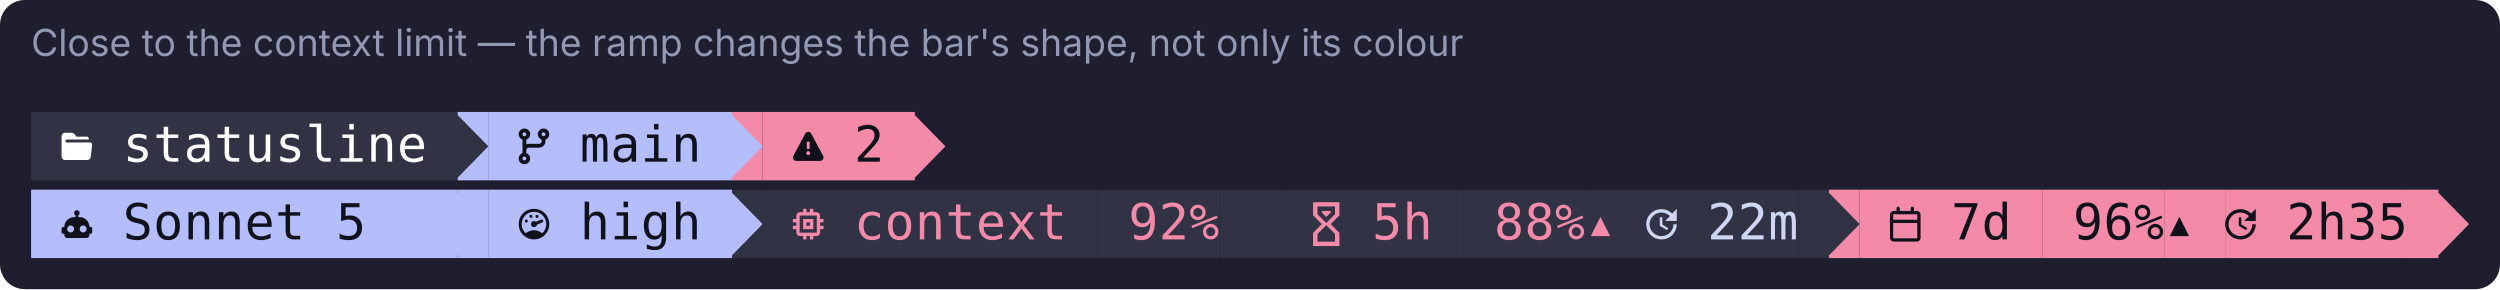
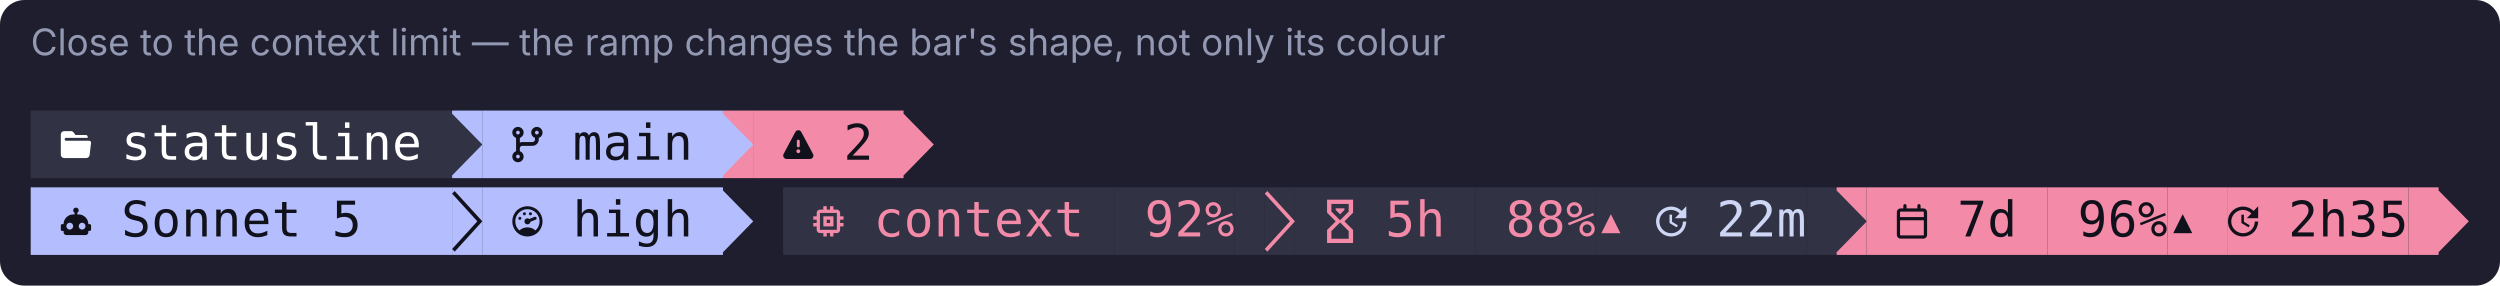
- <svg xmlns="http://www.w3.org/2000/svg" width="804" height="93" viewBox="0 0 804 93" role="img" aria-label="Close to the context limit — the ramp changes the bar's shape, not only its colour">
-   <rect width="804" height="93" rx="8" fill="#1e1e2e" />
+ <svg xmlns="http://www.w3.org/2000/svg" width="814" height="93" viewBox="0 0 814 93" role="img" aria-label="Close to the context limit — the ramp changes the bar's shape, not only its colour">
+   <rect width="814" height="93" rx="8" fill="#1e1e2e" />
  <text x="10" y="18" font-family="-apple-system,Segoe UI,system-ui,sans-serif" font-size="12" fill="#9399b2">Close to the context limit — the ramp changes the bar's shape, not only its colour</text>
  <rect x="10.00" y="36" width="137.20" height="22" fill="rgb(49,50,68)" />
  <path d="M133 1134H400Q466 1134 507 1080L576 989Q582 981 591 981H991Q1022 981 1045 959Q1068 936 1067 905V867H210Q187 867 170.0 850.0Q153 833 153 810Q153 786 170.0 769.0Q187 752 210 752H1123Q1154 752 1177 730Q1200 707 1199 676Q1199 670 1199 667L1144 200Q1144 144 1105.0 105.0Q1066 66 1010 66H133Q78 66 39.0 105.0Q0 144 0 200V1000Q0 1056 39.0 1095.0Q78 1134 133 1134Z" fill="rgb(255,255,255)" transform="translate(19.80 52.00) scale(0.00821 -0.00821)" />
  <text x="44.30" y="52" text-anchor="middle" font-family="ui-monospace,SFMono-Regular,Menlo,Consolas,monospace" font-size="16" fill="rgb(255,255,255)">s</text>
  <text x="54.10" y="52" text-anchor="middle" font-family="ui-monospace,SFMono-Regular,Menlo,Consolas,monospace" font-size="16" fill="rgb(255,255,255)">t</text>
  <text x="63.90" y="52" text-anchor="middle" font-family="ui-monospace,SFMono-Regular,Menlo,Consolas,monospace" font-size="16" fill="rgb(255,255,255)">a</text>
  <text x="73.70" y="52" text-anchor="middle" font-family="ui-monospace,SFMono-Regular,Menlo,Consolas,monospace" font-size="16" fill="rgb(255,255,255)">t</text>
  <text x="83.50" y="52" text-anchor="middle" font-family="ui-monospace,SFMono-Regular,Menlo,Consolas,monospace" font-size="16" fill="rgb(255,255,255)">u</text>
  <text x="93.30" y="52" text-anchor="middle" font-family="ui-monospace,SFMono-Regular,Menlo,Consolas,monospace" font-size="16" fill="rgb(255,255,255)">s</text>
  <text x="103.10" y="52" text-anchor="middle" font-family="ui-monospace,SFMono-Regular,Menlo,Consolas,monospace" font-size="16" fill="rgb(255,255,255)">l</text>
  <text x="112.90" y="52" text-anchor="middle" font-family="ui-monospace,SFMono-Regular,Menlo,Consolas,monospace" font-size="16" fill="rgb(255,255,255)">i</text>
  <text x="122.70" y="52" text-anchor="middle" font-family="ui-monospace,SFMono-Regular,Menlo,Consolas,monospace" font-size="16" fill="rgb(255,255,255)">n</text>
  <text x="132.50" y="52" text-anchor="middle" font-family="ui-monospace,SFMono-Regular,Menlo,Consolas,monospace" font-size="16" fill="rgb(255,255,255)">e</text>
  <rect x="147.20" y="36" width="9.80" height="22" fill="rgb(180,190,254)" />
  <path d="M-72 1812H13L1200 602L13 -612H-72Z" fill="rgb(49,50,68)" transform="translate(147.20 52.00) scale(0.00821 -0.00821)" />
  <rect x="157.00" y="36" width="78.40" height="22" fill="rgb(180,190,254)" />
  <path d="M750 1076Q750 1168 816.0 1234.0Q882 1300 975.0 1300.0Q1068 1300 1134.0 1234.0Q1200 1168 1200 1076Q1200 1004 1158 944Q1116 886 1049 864V800Q1049 698 976 624Q903 550 800 550H400Q359 550 329 522Q299 492 300 450V338Q366 314 408.0 256.0Q450 198 450 126Q450 32 384.0 -34.0Q318 -100 225 -100Q132 -100 66 -34Q0 32 0 126Q0 198 42.0 256.0Q84 314 150 338V864Q84 888 42.0 946.0Q0 1004 0 1076Q0 1168 66.0 1234.0Q132 1300 225.0 1300.0Q318 1300 384.0 1234.0Q450 1168 450 1076Q450 1004 408.0 946.0Q366 888 300 864V680Q348 700 400 700H800Q841 700 871.0 730.0Q901 760 900 800V864Q834 888 792.0 946.0Q750 1004 750 1076ZM225 1000Q255 1000 277.0 1022.0Q299 1044 300 1076Q300 1106 278.0 1128.0Q256 1150 225.0 1150.0Q194 1150 172.0 1128.0Q150 1106 150.0 1075.0Q150 1044 172.0 1022.0Q194 1000 225 1000ZM975 1000Q1005 1000 1027.0 1022.0Q1049 1044 1049.0 1075.0Q1049 1106 1028 1128Q1006 1150 975.0 1150.0Q944 1150 922.0 1128.0Q900 1106 900.0 1075.0Q900 1044 922.0 1022.0Q944 1000 975 1000ZM225 50Q255 50 277 72Q299 94 300 126Q300 156 278.0 178.0Q256 200 225.0 200.0Q194 200 172.0 178.0Q150 156 150.0 125.0Q150 94 172.0 72.0Q194 50 225 50Z" fill="rgb(17,17,27)" transform="translate(166.80 52.00) scale(0.00821 -0.00821)" />
  <text x="191.30" y="52" text-anchor="middle" font-family="ui-monospace,SFMono-Regular,Menlo,Consolas,monospace" font-size="16" fill="rgb(17,17,27)">m</text>
  <text x="201.10" y="52" text-anchor="middle" font-family="ui-monospace,SFMono-Regular,Menlo,Consolas,monospace" font-size="16" fill="rgb(17,17,27)">a</text>
  <text x="210.90" y="52" text-anchor="middle" font-family="ui-monospace,SFMono-Regular,Menlo,Consolas,monospace" font-size="16" fill="rgb(17,17,27)">i</text>
  <text x="220.70" y="52" text-anchor="middle" font-family="ui-monospace,SFMono-Regular,Menlo,Consolas,monospace" font-size="16" fill="rgb(17,17,27)">n</text>
  <rect x="235.40" y="36" width="9.80" height="22" fill="rgb(243,139,168)" />
  <path d="M-72 1812H13L1200 602L13 -612H-72Z" fill="rgb(180,190,254)" transform="translate(235.40 52.00) scale(0.00821 -0.00821)" />
  <rect x="245.20" y="36" width="49.00" height="22" fill="rgb(243,139,168)" />
  <path d="M482 1099Q507 1145 553 1162Q600 1179 647.0 1162.0Q694 1145 718 1099L1184 226Q1200 196 1200 163Q1200 107 1160 68Q1121 29 1066 29H134Q79 29 39 68Q0 107 0 163Q0 196 16 226ZM560 779Q543 762 543 738V546Q543 522 560 506Q577 489 600.0 489.0Q623 489 640.0 506.0Q657 523 657 546V738Q657 761 640 779Q623 795 600.0 795.0Q577 795 560 779ZM600 412Q569 412 546 390Q523 367 523.0 336.0Q523 305 546.0 282.0Q569 259 600.0 259.0Q631 259 654.0 282.0Q677 305 677.0 336.0Q677 367 654.0 390.0Q631 413 600 412Z" fill="rgb(17,17,27)" transform="translate(255.00 52.00) scale(0.00821 -0.00821)" />
  <text x="279.50" y="52" text-anchor="middle" font-family="ui-monospace,SFMono-Regular,Menlo,Consolas,monospace" font-size="16" fill="rgb(17,17,27)">2</text>
  <path d="M-72 1812H13L1200 602L13 -612H-72Z" fill="rgb(243,139,168)" transform="translate(294.20 52.00) scale(0.00821 -0.00821)" />
  <rect x="10.00" y="61" width="137.20" height="22" fill="rgb(180,190,254)" />
  <path d="M600 1144Q646 1144 678.0 1112.0Q710 1080 710 1037Q710 1006 694.0 980.5Q678 955 654 943V874H710Q812 874 900.0 821.5Q988 769 1039.0 682.0Q1090 595 1090 490H1144Q1166 490 1183.0 475.0Q1200 460 1200 437V274Q1200 251 1183.0 235.5Q1166 220 1144 220H1090V164Q1090 120 1058.0 88.0Q1026 56 980 56H220Q174 56 142.0 88.0Q110 120 110 164V220H56Q34 220 17.0 235.0Q0 250 0 274V437Q0 460 16.0 475.0Q32 490 56 490H110Q110 595 161.0 682.0Q212 769 300.0 821.5Q388 874 490 874H546V943Q522 956 506.0 981.0Q490 1006 490 1037Q490 1081 522.0 1112.5Q554 1144 600 1144ZM354 546Q298 546 259.0 505.5Q220 465 220.0 409.0Q220 353 259.0 313.5Q298 274 354.0 274.0Q410 274 450.0 313.5Q490 353 490.0 409.0Q490 465 450.0 505.5Q410 546 354 546ZM846 546Q790 546 750.0 505.5Q710 465 710.0 409.0Q710 353 749.0 313.5Q788 274 844.0 274.0Q900 274 940.0 313.5Q980 353 980.0 409.0Q980 465 941.0 505.5Q902 546 846 546Z" fill="rgb(17,17,27)" transform="translate(19.80 77.00) scale(0.00821 -0.00821)" />
  <text x="44.30" y="77" text-anchor="middle" font-family="ui-monospace,SFMono-Regular,Menlo,Consolas,monospace" font-size="16" fill="rgb(17,17,27)">S</text>
  <text x="54.10" y="77" text-anchor="middle" font-family="ui-monospace,SFMono-Regular,Menlo,Consolas,monospace" font-size="16" fill="rgb(17,17,27)">o</text>
  <text x="63.90" y="77" text-anchor="middle" font-family="ui-monospace,SFMono-Regular,Menlo,Consolas,monospace" font-size="16" fill="rgb(17,17,27)">n</text>
  <text x="73.70" y="77" text-anchor="middle" font-family="ui-monospace,SFMono-Regular,Menlo,Consolas,monospace" font-size="16" fill="rgb(17,17,27)">n</text>
  <text x="83.50" y="77" text-anchor="middle" font-family="ui-monospace,SFMono-Regular,Menlo,Consolas,monospace" font-size="16" fill="rgb(17,17,27)">e</text>
  <text x="93.30" y="77" text-anchor="middle" font-family="ui-monospace,SFMono-Regular,Menlo,Consolas,monospace" font-size="16" fill="rgb(17,17,27)">t</text>
  <text x="112.90" y="77" text-anchor="middle" font-family="ui-monospace,SFMono-Regular,Menlo,Consolas,monospace" font-size="16" fill="rgb(17,17,27)">5</text>
  <rect x="147.20" y="61" width="9.80" height="22" fill="rgb(180,190,254)" />
-   <path d="M-72 1812H13L1200 602L13 -612H-72Z" fill="rgb(180,190,254)" transform="translate(147.20 77.00) scale(0.00821 -0.00821)" />
+   <path d="M0 1700 104 1800 1199 602 104 -600 0 -496 1000 602Z" fill="rgb(17,17,27)" transform="translate(147.20 77.00) scale(0.00821 -0.00821)" />
  <rect x="157.00" y="61" width="78.40" height="22" fill="rgb(180,190,254)" />
  <path d="M600 1200Q482 1200 370.5 1155.0Q259 1110 174.5 1025.5Q90 941 45.0 829.5Q0 718 0.0 599.5Q0 481 45.0 370.0Q90 259 174.5 174.5Q259 90 370.5 45.0Q482 0 600.0 0.0Q718 0 829.5 45.0Q941 90 1025.0 174.5Q1109 259 1154.5 370.0Q1200 481 1200.0 599.5Q1200 718 1154.5 829.5Q1109 941 1025.0 1025.5Q941 1110 829.5 1155.0Q718 1200 600 1200ZM600 1082Q729 1082 840.5 1017.0Q952 952 1016.5 840.5Q1081 729 1081 600Q1081 493 1039.0 400.0Q997 307 918 240Q856 299 773.0 330.0Q690 361 600 361Q420 361 282 240Q203 307 161.0 400.0Q119 493 119 600Q119 729 183.5 840.5Q248 952 359.5 1017.0Q471 1082 600 1082ZM479 961Q454 961 437.0 944.0Q420 927 420.0 901.5Q420 876 437.0 858.0Q454 840 479.5 840.0Q505 840 523.0 858.0Q541 876 541.0 901.5Q541 927 522.5 944.0Q504 961 479 961ZM721 961Q696 961 677.5 944.0Q659 927 659.0 901.5Q659 876 677.0 858.0Q695 840 720.5 840.0Q746 840 763.0 858.0Q780 876 780.0 901.5Q780 927 763.0 944.0Q746 961 721 961ZM907 783Q899 783 885 780L673 693Q648 713 615.5 718.5Q583 724 555 710Q510 693 490.5 646.5Q471 600 489.0 555.0Q507 510 553.5 490.0Q600 470 645 490Q676 501 695.5 526.5Q715 552 721 583L930 668Q952 676 962.0 700.0Q972 724 963 746Q955 763 939.5 773.0Q924 783 907 783ZM298 780Q273 780 256.5 763.0Q240 746 240.0 721.0Q240 696 256.5 677.5Q273 659 298.5 659.0Q324 659 342.0 677.5Q360 696 360.0 721.0Q360 746 341.5 763.0Q323 780 298 780Z" fill="rgb(17,17,27)" transform="translate(166.80 77.00) scale(0.00821 -0.00821)" />
  <text x="191.30" y="77" text-anchor="middle" font-family="ui-monospace,SFMono-Regular,Menlo,Consolas,monospace" font-size="16" fill="rgb(17,17,27)">h</text>
  <text x="201.10" y="77" text-anchor="middle" font-family="ui-monospace,SFMono-Regular,Menlo,Consolas,monospace" font-size="16" fill="rgb(17,17,27)">i</text>
  <text x="210.90" y="77" text-anchor="middle" font-family="ui-monospace,SFMono-Regular,Menlo,Consolas,monospace" font-size="16" fill="rgb(17,17,27)">g</text>
  <text x="220.70" y="77" text-anchor="middle" font-family="ui-monospace,SFMono-Regular,Menlo,Consolas,monospace" font-size="16" fill="rgb(17,17,27)">h</text>
-   <rect x="235.40" y="61" width="9.80" height="22" fill="rgb(49,50,68)" />
  <path d="M-72 1812H13L1200 602L13 -612H-72Z" fill="rgb(180,190,254)" transform="translate(235.40 77.00) scale(0.00821 -0.00821)" />
-   <rect x="245.20" y="61" width="107.80" height="22" fill="rgb(49,50,68)" />
-   <path d="M935 266H265V935H935ZM1200 666V800H1065V935Q1065 988 1026.0 1027.0Q987 1066 935 1066H800Q800 1065 800 1200H665V1066H534Q534 1065 534 1200H400V1066H265Q212 1066 173.5 1027.0Q135 988 135 935V800H0V666H135V534H0Q0 535 0 401H135V266Q135 213 174.0 174.0Q213 135 265 135H400V0H534V135H665V0H800V135H935Q988 135 1026.5 174.0Q1065 213 1065 266V401H1200V534H1065V666ZM665 534H534V666H665ZM800 800H400Q400 801 400 401H800Z" fill="rgb(243,139,168)" transform="translate(255.00 77.00) scale(0.00821 -0.00821)" />
-   <text x="279.50" y="77" text-anchor="middle" font-family="ui-monospace,SFMono-Regular,Menlo,Consolas,monospace" font-size="16" fill="rgb(243,139,168)">c</text>
-   <text x="289.30" y="77" text-anchor="middle" font-family="ui-monospace,SFMono-Regular,Menlo,Consolas,monospace" font-size="16" fill="rgb(243,139,168)">o</text>
-   <text x="299.10" y="77" text-anchor="middle" font-family="ui-monospace,SFMono-Regular,Menlo,Consolas,monospace" font-size="16" fill="rgb(243,139,168)">n</text>
-   <text x="308.90" y="77" text-anchor="middle" font-family="ui-monospace,SFMono-Regular,Menlo,Consolas,monospace" font-size="16" fill="rgb(243,139,168)">t</text>
-   <text x="318.70" y="77" text-anchor="middle" font-family="ui-monospace,SFMono-Regular,Menlo,Consolas,monospace" font-size="16" fill="rgb(243,139,168)">e</text>
-   <text x="328.50" y="77" text-anchor="middle" font-family="ui-monospace,SFMono-Regular,Menlo,Consolas,monospace" font-size="16" fill="rgb(243,139,168)">x</text>
-   <text x="338.30" y="77" text-anchor="middle" font-family="ui-monospace,SFMono-Regular,Menlo,Consolas,monospace" font-size="16" fill="rgb(243,139,168)">t</text>
-   <rect x="353.00" y="61" width="39.20" height="22" fill="rgb(49,50,68)" />
-   <text x="367.70" y="77" text-anchor="middle" font-family="ui-monospace,SFMono-Regular,Menlo,Consolas,monospace" font-size="16" fill="rgb(243,139,168)">9</text>
-   <text x="377.50" y="77" text-anchor="middle" font-family="ui-monospace,SFMono-Regular,Menlo,Consolas,monospace" font-size="16" fill="rgb(243,139,168)">2</text>
-   <text x="387.30" y="77" text-anchor="middle" font-family="ui-monospace,SFMono-Regular,Menlo,Consolas,monospace" font-size="16" fill="rgb(243,139,168)">%</text>
-   <rect x="392.20" y="61" width="9.80" height="22" fill="rgb(49,50,68)" />
+   <rect x="255.00" y="61" width="107.80" height="22" fill="rgb(49,50,68)" />
+   <path d="M935 266H265V935H935ZM1200 666V800H1065V935Q1065 988 1026.0 1027.0Q987 1066 935 1066H800Q800 1065 800 1200H665V1066H534Q534 1065 534 1200H400V1066H265Q212 1066 173.5 1027.0Q135 988 135 935V800H0V666H135V534H0Q0 535 0 401H135V266Q135 213 174.0 174.0Q213 135 265 135H400V0H534V135H665V0H800V135H935Q988 135 1026.5 174.0Q1065 213 1065 266V401H1200V534H1065V666ZM665 534H534V666H665ZM800 800H400Q400 801 400 401H800Z" fill="rgb(243,139,168)" transform="translate(264.80 77.00) scale(0.00821 -0.00821)" />
+   <text x="289.30" y="77" text-anchor="middle" font-family="ui-monospace,SFMono-Regular,Menlo,Consolas,monospace" font-size="16" fill="rgb(243,139,168)">c</text>
+   <text x="299.10" y="77" text-anchor="middle" font-family="ui-monospace,SFMono-Regular,Menlo,Consolas,monospace" font-size="16" fill="rgb(243,139,168)">o</text>
+   <text x="308.90" y="77" text-anchor="middle" font-family="ui-monospace,SFMono-Regular,Menlo,Consolas,monospace" font-size="16" fill="rgb(243,139,168)">n</text>
+   <text x="318.70" y="77" text-anchor="middle" font-family="ui-monospace,SFMono-Regular,Menlo,Consolas,monospace" font-size="16" fill="rgb(243,139,168)">t</text>
+   <text x="328.50" y="77" text-anchor="middle" font-family="ui-monospace,SFMono-Regular,Menlo,Consolas,monospace" font-size="16" fill="rgb(243,139,168)">e</text>
+   <text x="338.30" y="77" text-anchor="middle" font-family="ui-monospace,SFMono-Regular,Menlo,Consolas,monospace" font-size="16" fill="rgb(243,139,168)">x</text>
+   <text x="348.10" y="77" text-anchor="middle" font-family="ui-monospace,SFMono-Regular,Menlo,Consolas,monospace" font-size="16" fill="rgb(243,139,168)">t</text>
+   <rect x="362.80" y="61" width="39.20" height="22" fill="rgb(49,50,68)" />
+   <text x="377.50" y="77" text-anchor="middle" font-family="ui-monospace,SFMono-Regular,Menlo,Consolas,monospace" font-size="16" fill="rgb(243,139,168)">9</text>
+   <text x="387.30" y="77" text-anchor="middle" font-family="ui-monospace,SFMono-Regular,Menlo,Consolas,monospace" font-size="16" fill="rgb(243,139,168)">2</text>
+   <text x="397.10" y="77" text-anchor="middle" font-family="ui-monospace,SFMono-Regular,Menlo,Consolas,monospace" font-size="16" fill="rgb(243,139,168)">%</text>
  <rect x="402.00" y="61" width="9.80" height="22" fill="rgb(49,50,68)" />
-   <path d="M-72 1812H13L1200 602L13 -612H-72Z" fill="rgb(49,50,68)" transform="translate(402.00 77.00) scale(0.00821 -0.00821)" />
-   <rect x="411.80" y="61" width="58.80" height="22" fill="rgb(49,50,68)" />
-   <path d="M84 1459H1116V943L774 600Q772 600 1116 258V-259H84V258L426 600Q428 600 84 943ZM942 214 600 556 256 214V-89H942ZM600 645 942 988V1291H256V988ZM426 1117H774V1053L600 879L426 1053Z" fill="rgb(243,139,168)" transform="translate(421.60 77.00) scale(0.00821 -0.00821)" />
-   <text x="446.10" y="77" text-anchor="middle" font-family="ui-monospace,SFMono-Regular,Menlo,Consolas,monospace" font-size="16" fill="rgb(243,139,168)">5</text>
-   <text x="455.90" y="77" text-anchor="middle" font-family="ui-monospace,SFMono-Regular,Menlo,Consolas,monospace" font-size="16" fill="rgb(243,139,168)">h</text>
-   <rect x="470.60" y="61" width="39.20" height="22" fill="rgb(49,50,68)" />
-   <text x="485.30" y="77" text-anchor="middle" font-family="ui-monospace,SFMono-Regular,Menlo,Consolas,monospace" font-size="16" fill="rgb(243,139,168)">8</text>
+   <rect x="411.80" y="61" width="9.80" height="22" fill="rgb(49,50,68)" />
+   <path d="M0 1700 104 1800 1199 602 104 -600 0 -496 1000 602Z" fill="rgb(243,139,168)" transform="translate(411.80 77.00) scale(0.00821 -0.00821)" />
+   <rect x="421.60" y="61" width="58.80" height="22" fill="rgb(49,50,68)" />
+   <path d="M84 1459H1116V943L774 600Q772 600 1116 258V-259H84V258L426 600Q428 600 84 943ZM942 214 600 556 256 214V-89H942ZM600 645 942 988V1291H256V988ZM426 1117H774V1053L600 879L426 1053Z" fill="rgb(243,139,168)" transform="translate(431.40 77.00) scale(0.00821 -0.00821)" />
+   <text x="455.90" y="77" text-anchor="middle" font-family="ui-monospace,SFMono-Regular,Menlo,Consolas,monospace" font-size="16" fill="rgb(243,139,168)">5</text>
+   <text x="465.70" y="77" text-anchor="middle" font-family="ui-monospace,SFMono-Regular,Menlo,Consolas,monospace" font-size="16" fill="rgb(243,139,168)">h</text>
+   <rect x="480.40" y="61" width="39.20" height="22" fill="rgb(49,50,68)" />
  <text x="495.10" y="77" text-anchor="middle" font-family="ui-monospace,SFMono-Regular,Menlo,Consolas,monospace" font-size="16" fill="rgb(243,139,168)">8</text>
-   <text x="504.90" y="77" text-anchor="middle" font-family="ui-monospace,SFMono-Regular,Menlo,Consolas,monospace" font-size="16" fill="rgb(243,139,168)">%</text>
-   <rect x="509.80" y="61" width="19.60" height="22" fill="rgb(49,50,68)" />
-   <text x="514.70" y="77" text-anchor="middle" font-family="ui-monospace,SFMono-Regular,Menlo,Consolas,monospace" font-size="16" fill="rgb(243,139,168)">▴</text>
-   <rect x="529.40" y="61" width="49.00" height="22" fill="rgb(49,50,68)" />
-   <path d="M1201 725H748L932 912Q842 1002 721.5 1035.5Q601 1069 482.5 1039.0Q364 1009 273.0 920.0Q182 831 150.5 712.5Q119 594 150.5 475.0Q182 356 273.0 266.5Q364 177 482.5 146.0Q601 115 721.0 146.0Q841 177 932 265Q1067 403 1066 594H1201Q1201 488 1157 378Q1110 256 1026 174Q910 58 755.5 19.0Q601 -20 446.5 19.0Q292 58 178.0 172.5Q64 287 23.0 440.5Q-18 594 21.0 747.0Q60 900 176.0 1012.5Q292 1125 445.0 1166.0Q598 1207 751.0 1166.0Q904 1125 1019 1013L1201 1200ZM635 866V584L867 443L820 362L535 534V866Z" fill="rgb(205,214,244)" transform="translate(529.40 77.00) scale(0.00821 -0.00821)" />
-   <text x="553.90" y="77" text-anchor="middle" font-family="ui-monospace,SFMono-Regular,Menlo,Consolas,monospace" font-size="16" fill="rgb(205,214,244)">2</text>
+   <text x="504.90" y="77" text-anchor="middle" font-family="ui-monospace,SFMono-Regular,Menlo,Consolas,monospace" font-size="16" fill="rgb(243,139,168)">8</text>
+   <text x="514.70" y="77" text-anchor="middle" font-family="ui-monospace,SFMono-Regular,Menlo,Consolas,monospace" font-size="16" fill="rgb(243,139,168)">%</text>
+   <rect x="519.60" y="61" width="19.60" height="22" fill="rgb(49,50,68)" />
+   <text x="524.50" y="77" text-anchor="middle" font-family="ui-monospace,SFMono-Regular,Menlo,Consolas,monospace" font-size="16" fill="rgb(243,139,168)">▴</text>
+   <rect x="539.20" y="61" width="49.00" height="22" fill="rgb(49,50,68)" />
+   <path d="M1201 725H748L932 912Q842 1002 721.5 1035.5Q601 1069 482.5 1039.0Q364 1009 273.0 920.0Q182 831 150.5 712.5Q119 594 150.5 475.0Q182 356 273.0 266.5Q364 177 482.5 146.0Q601 115 721.0 146.0Q841 177 932 265Q1067 403 1066 594H1201Q1201 488 1157 378Q1110 256 1026 174Q910 58 755.5 19.0Q601 -20 446.5 19.0Q292 58 178.0 172.5Q64 287 23.0 440.5Q-18 594 21.0 747.0Q60 900 176.0 1012.5Q292 1125 445.0 1166.0Q598 1207 751.0 1166.0Q904 1125 1019 1013L1201 1200ZM635 866V584L867 443L820 362L535 534V866Z" fill="rgb(205,214,244)" transform="translate(539.20 77.00) scale(0.00821 -0.00821)" />
  <text x="563.70" y="77" text-anchor="middle" font-family="ui-monospace,SFMono-Regular,Menlo,Consolas,monospace" font-size="16" fill="rgb(205,214,244)">2</text>
-   <text x="573.50" y="77" text-anchor="middle" font-family="ui-monospace,SFMono-Regular,Menlo,Consolas,monospace" font-size="16" fill="rgb(205,214,244)">m</text>
-   <rect x="578.40" y="61" width="9.80" height="22" fill="rgb(49,50,68)" />
-   <rect x="588.20" y="61" width="9.80" height="22" fill="rgb(243,139,168)" />
-   <path d="M-72 1812H13L1200 602L13 -612H-72Z" fill="rgb(49,50,68)" transform="translate(588.20 77.00) scale(0.00821 -0.00821)" />
-   <rect x="598.00" y="61" width="58.80" height="22" fill="rgb(243,139,168)" />
-   <path d="M387 1222V1115H815V1222Q815 1249 835 1267Q853 1286 879.0 1286.0Q905 1286 924.0 1267.0Q943 1248 943 1222V1115H1051Q1113 1115 1157.0 1071.0Q1201 1027 1201 965V64Q1201 1 1157 -42Q1113 -86 1051 -85H151Q89 -85 45 -42Q1 2 1 64V965Q1 1028 45 1071Q89 1115 151 1115H259V1222Q259 1249 277 1267Q297 1286 323.0 1286.0Q349 1286 368.0 1267.0Q387 1248 387 1222ZM129 643V64Q129 55 135.0 49.0Q141 43 151 43H1051Q1059 43 1067 49Q1071 55 1071 64V643ZM1051 986H151Q143 986 135 980Q129 974 129 965V771H1071V965Q1071 974 1067 980Q1059 986 1051 986Z" fill="rgb(17,17,27)" transform="translate(607.80 77.00) scale(0.00821 -0.00821)" />
-   <text x="632.30" y="77" text-anchor="middle" font-family="ui-monospace,SFMono-Regular,Menlo,Consolas,monospace" font-size="16" fill="rgb(17,17,27)">7</text>
-   <text x="642.10" y="77" text-anchor="middle" font-family="ui-monospace,SFMono-Regular,Menlo,Consolas,monospace" font-size="16" fill="rgb(17,17,27)">d</text>
-   <rect x="656.80" y="61" width="39.20" height="22" fill="rgb(243,139,168)" />
-   <text x="671.50" y="77" text-anchor="middle" font-family="ui-monospace,SFMono-Regular,Menlo,Consolas,monospace" font-size="16" fill="rgb(17,17,27)">9</text>
-   <text x="681.30" y="77" text-anchor="middle" font-family="ui-monospace,SFMono-Regular,Menlo,Consolas,monospace" font-size="16" fill="rgb(17,17,27)">6</text>
-   <text x="691.10" y="77" text-anchor="middle" font-family="ui-monospace,SFMono-Regular,Menlo,Consolas,monospace" font-size="16" fill="rgb(17,17,27)">%</text>
-   <rect x="696.00" y="61" width="19.60" height="22" fill="rgb(243,139,168)" />
-   <text x="700.90" y="77" text-anchor="middle" font-family="ui-monospace,SFMono-Regular,Menlo,Consolas,monospace" font-size="16" fill="rgb(17,17,27)">▴</text>
-   <rect x="715.60" y="61" width="58.80" height="22" fill="rgb(243,139,168)" />
-   <path d="M1201 725H748L932 912Q842 1002 721.5 1035.5Q601 1069 482.5 1039.0Q364 1009 273.0 920.0Q182 831 150.5 712.5Q119 594 150.5 475.0Q182 356 273.0 266.5Q364 177 482.5 146.0Q601 115 721.0 146.0Q841 177 932 265Q1067 403 1066 594H1201Q1201 488 1157 378Q1110 256 1026 174Q910 58 755.5 19.0Q601 -20 446.5 19.0Q292 58 178.0 172.5Q64 287 23.0 440.5Q-18 594 21.0 747.0Q60 900 176.0 1012.5Q292 1125 445.0 1166.0Q598 1207 751.0 1166.0Q904 1125 1019 1013L1201 1200ZM635 866V584L867 443L820 362L535 534V866Z" fill="rgb(17,17,27)" transform="translate(715.60 77.00) scale(0.00821 -0.00821)" />
-   <text x="740.10" y="77" text-anchor="middle" font-family="ui-monospace,SFMono-Regular,Menlo,Consolas,monospace" font-size="16" fill="rgb(17,17,27)">2</text>
-   <text x="749.90" y="77" text-anchor="middle" font-family="ui-monospace,SFMono-Regular,Menlo,Consolas,monospace" font-size="16" fill="rgb(17,17,27)">h</text>
-   <text x="759.70" y="77" text-anchor="middle" font-family="ui-monospace,SFMono-Regular,Menlo,Consolas,monospace" font-size="16" fill="rgb(17,17,27)">3</text>
-   <text x="769.50" y="77" text-anchor="middle" font-family="ui-monospace,SFMono-Regular,Menlo,Consolas,monospace" font-size="16" fill="rgb(17,17,27)">5</text>
-   <rect x="774.40" y="61" width="9.80" height="22" fill="rgb(243,139,168)" />
-   <path d="M-72 1812H13L1200 602L13 -612H-72Z" fill="rgb(243,139,168)" transform="translate(784.20 77.00) scale(0.00821 -0.00821)" />
+   <text x="573.50" y="77" text-anchor="middle" font-family="ui-monospace,SFMono-Regular,Menlo,Consolas,monospace" font-size="16" fill="rgb(205,214,244)">2</text>
+   <text x="583.30" y="77" text-anchor="middle" font-family="ui-monospace,SFMono-Regular,Menlo,Consolas,monospace" font-size="16" fill="rgb(205,214,244)">m</text>
+   <rect x="588.20" y="61" width="9.80" height="22" fill="rgb(49,50,68)" />
+   <rect x="598.00" y="61" width="9.80" height="22" fill="rgb(243,139,168)" />
+   <path d="M-72 1812H13L1200 602L13 -612H-72Z" fill="rgb(49,50,68)" transform="translate(598.00 77.00) scale(0.00821 -0.00821)" />
+   <rect x="607.80" y="61" width="58.80" height="22" fill="rgb(243,139,168)" />
+   <path d="M387 1222V1115H815V1222Q815 1249 835 1267Q853 1286 879.0 1286.0Q905 1286 924.0 1267.0Q943 1248 943 1222V1115H1051Q1113 1115 1157.0 1071.0Q1201 1027 1201 965V64Q1201 1 1157 -42Q1113 -86 1051 -85H151Q89 -85 45 -42Q1 2 1 64V965Q1 1028 45 1071Q89 1115 151 1115H259V1222Q259 1249 277 1267Q297 1286 323.0 1286.0Q349 1286 368.0 1267.0Q387 1248 387 1222ZM129 643V64Q129 55 135.0 49.0Q141 43 151 43H1051Q1059 43 1067 49Q1071 55 1071 64V643ZM1051 986H151Q143 986 135 980Q129 974 129 965V771H1071V965Q1071 974 1067 980Q1059 986 1051 986Z" fill="rgb(17,17,27)" transform="translate(617.60 77.00) scale(0.00821 -0.00821)" />
+   <text x="642.10" y="77" text-anchor="middle" font-family="ui-monospace,SFMono-Regular,Menlo,Consolas,monospace" font-size="16" fill="rgb(17,17,27)">7</text>
+   <text x="651.90" y="77" text-anchor="middle" font-family="ui-monospace,SFMono-Regular,Menlo,Consolas,monospace" font-size="16" fill="rgb(17,17,27)">d</text>
+   <rect x="666.60" y="61" width="39.20" height="22" fill="rgb(243,139,168)" />
+   <text x="681.30" y="77" text-anchor="middle" font-family="ui-monospace,SFMono-Regular,Menlo,Consolas,monospace" font-size="16" fill="rgb(17,17,27)">9</text>
+   <text x="691.10" y="77" text-anchor="middle" font-family="ui-monospace,SFMono-Regular,Menlo,Consolas,monospace" font-size="16" fill="rgb(17,17,27)">6</text>
+   <text x="700.90" y="77" text-anchor="middle" font-family="ui-monospace,SFMono-Regular,Menlo,Consolas,monospace" font-size="16" fill="rgb(17,17,27)">%</text>
+   <rect x="705.80" y="61" width="19.60" height="22" fill="rgb(243,139,168)" />
+   <text x="710.70" y="77" text-anchor="middle" font-family="ui-monospace,SFMono-Regular,Menlo,Consolas,monospace" font-size="16" fill="rgb(17,17,27)">▴</text>
+   <rect x="725.40" y="61" width="58.80" height="22" fill="rgb(243,139,168)" />
+   <path d="M1201 725H748L932 912Q842 1002 721.5 1035.5Q601 1069 482.5 1039.0Q364 1009 273.0 920.0Q182 831 150.5 712.5Q119 594 150.5 475.0Q182 356 273.0 266.5Q364 177 482.5 146.0Q601 115 721.0 146.0Q841 177 932 265Q1067 403 1066 594H1201Q1201 488 1157 378Q1110 256 1026 174Q910 58 755.5 19.0Q601 -20 446.5 19.0Q292 58 178.0 172.5Q64 287 23.0 440.5Q-18 594 21.0 747.0Q60 900 176.0 1012.5Q292 1125 445.0 1166.0Q598 1207 751.0 1166.0Q904 1125 1019 1013L1201 1200ZM635 866V584L867 443L820 362L535 534V866Z" fill="rgb(17,17,27)" transform="translate(725.40 77.00) scale(0.00821 -0.00821)" />
+   <text x="749.90" y="77" text-anchor="middle" font-family="ui-monospace,SFMono-Regular,Menlo,Consolas,monospace" font-size="16" fill="rgb(17,17,27)">2</text>
+   <text x="759.70" y="77" text-anchor="middle" font-family="ui-monospace,SFMono-Regular,Menlo,Consolas,monospace" font-size="16" fill="rgb(17,17,27)">h</text>
+   <text x="769.50" y="77" text-anchor="middle" font-family="ui-monospace,SFMono-Regular,Menlo,Consolas,monospace" font-size="16" fill="rgb(17,17,27)">3</text>
+   <text x="779.30" y="77" text-anchor="middle" font-family="ui-monospace,SFMono-Regular,Menlo,Consolas,monospace" font-size="16" fill="rgb(17,17,27)">5</text>
+   <rect x="784.20" y="61" width="9.80" height="22" fill="rgb(243,139,168)" />
+   <path d="M-72 1812H13L1200 602L13 -612H-72Z" fill="rgb(243,139,168)" transform="translate(794.00 77.00) scale(0.00821 -0.00821)" />
</svg>
